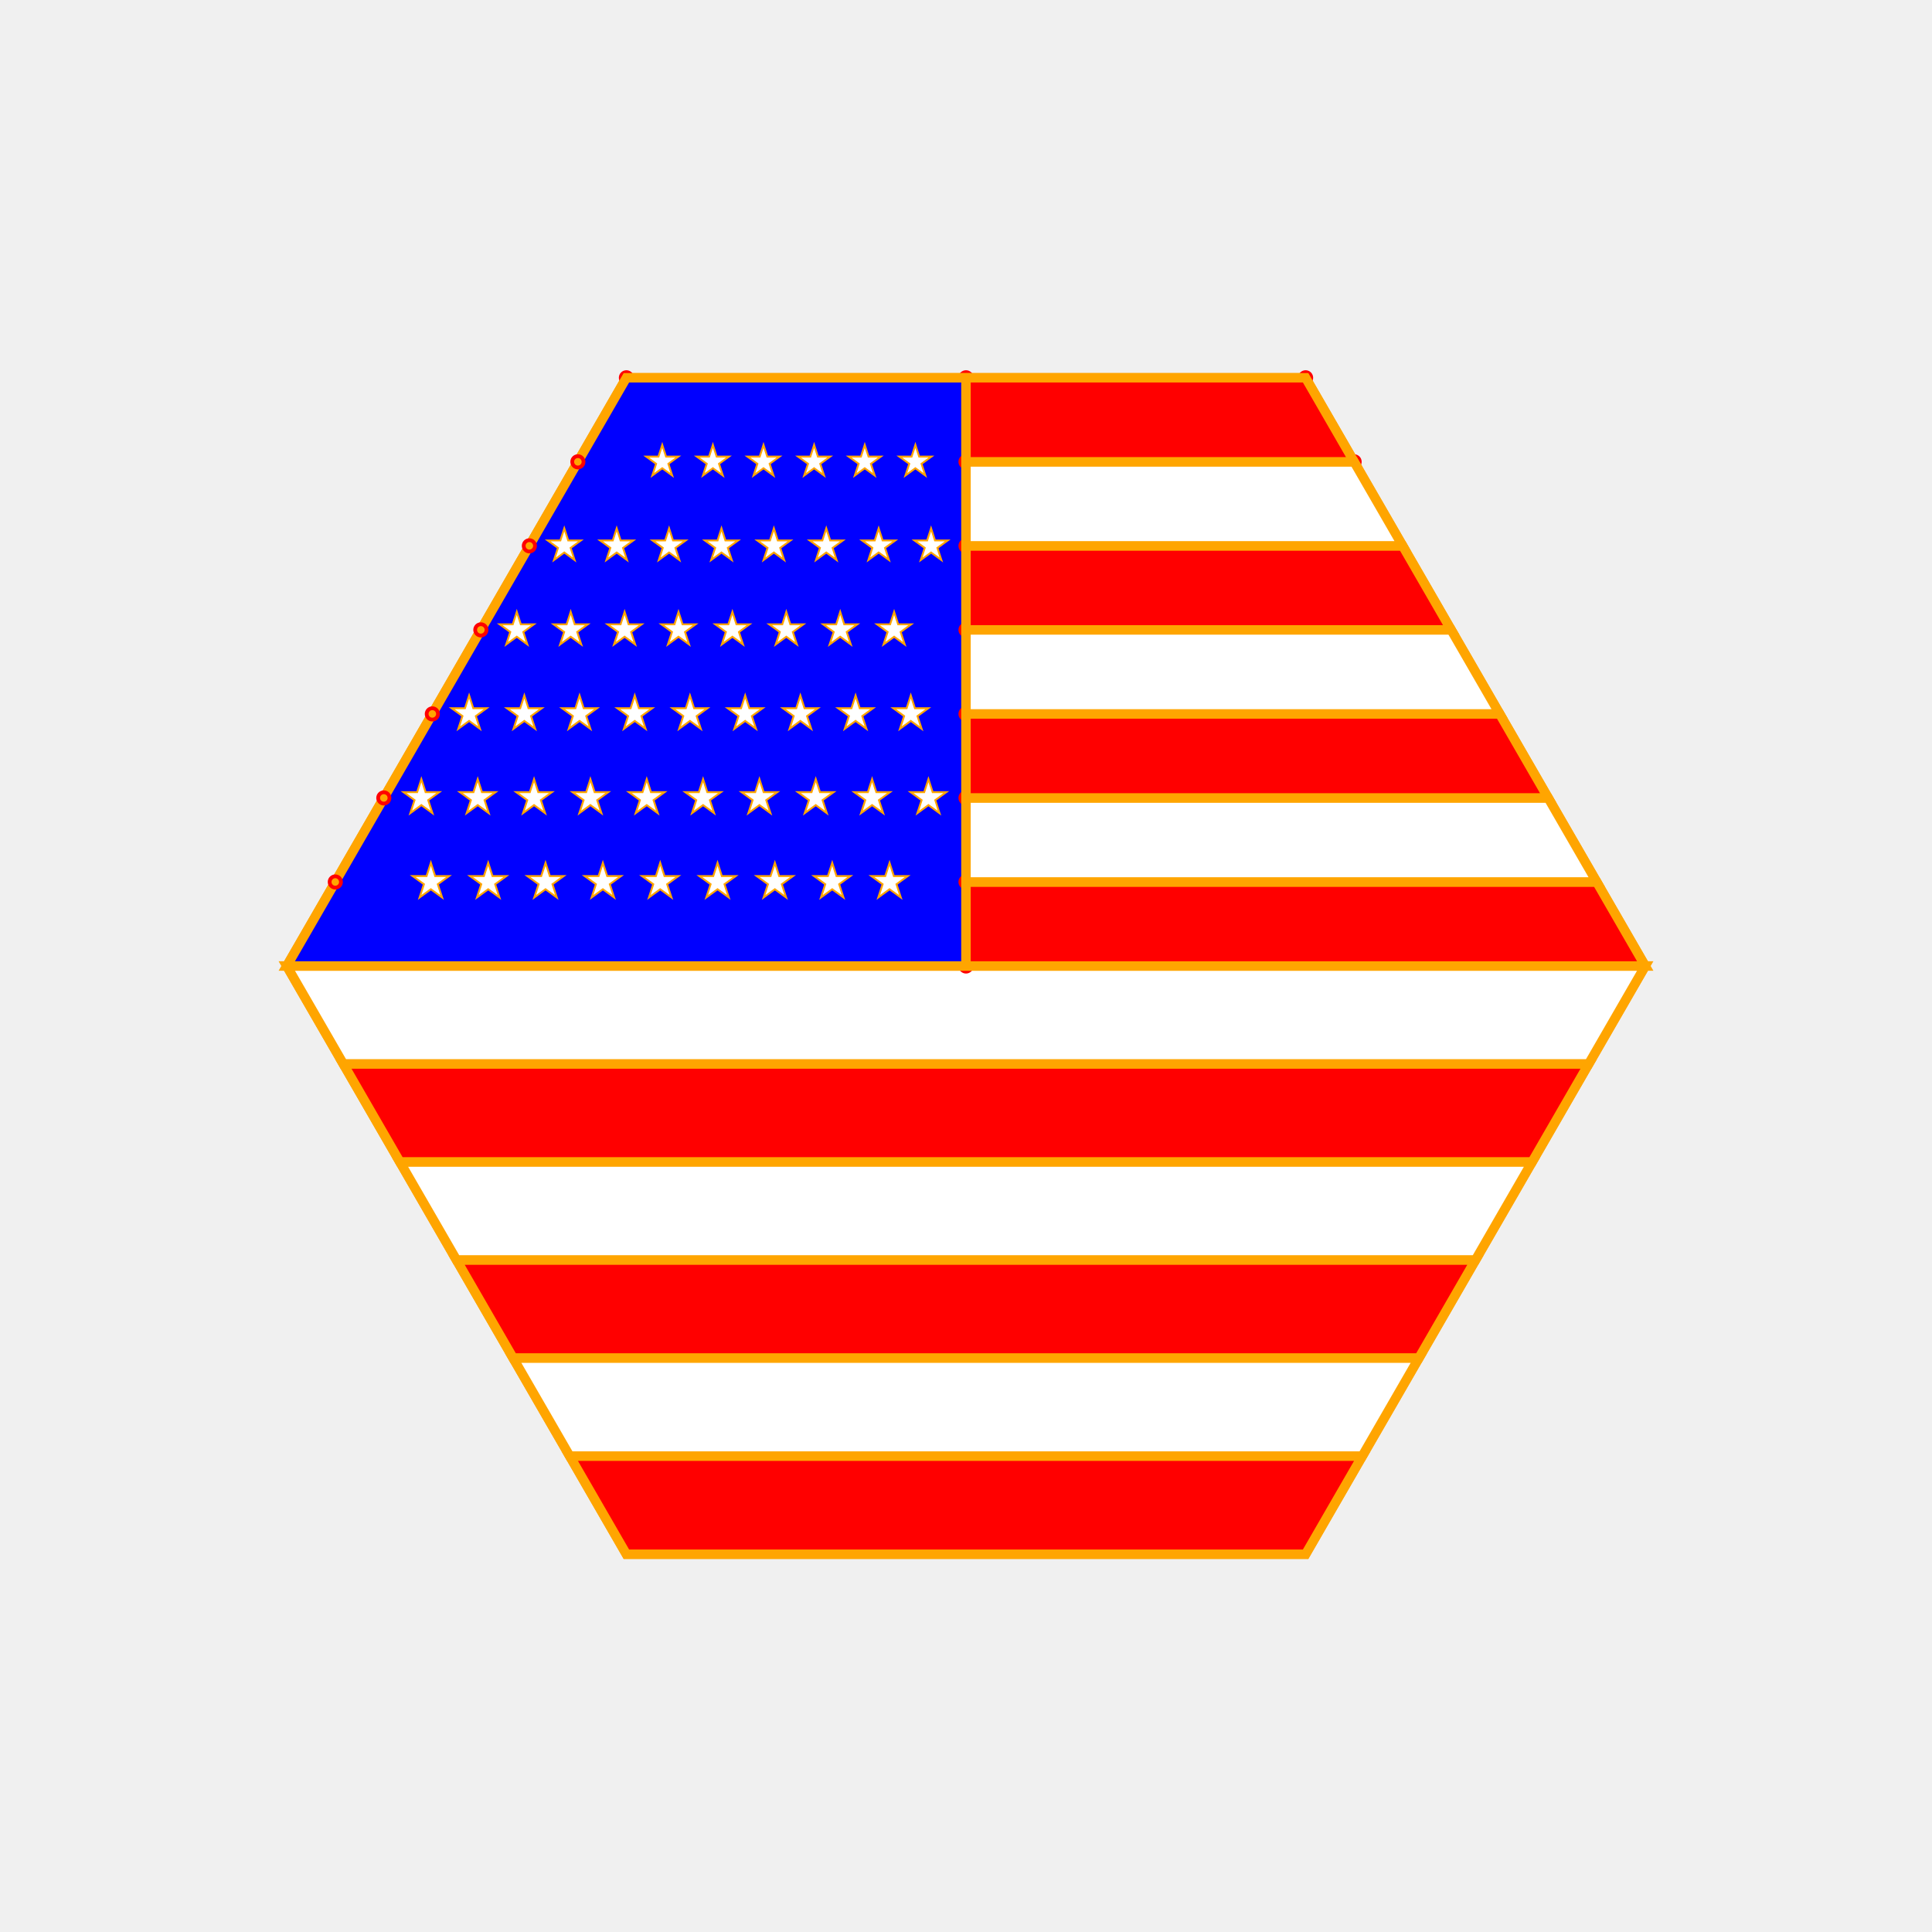
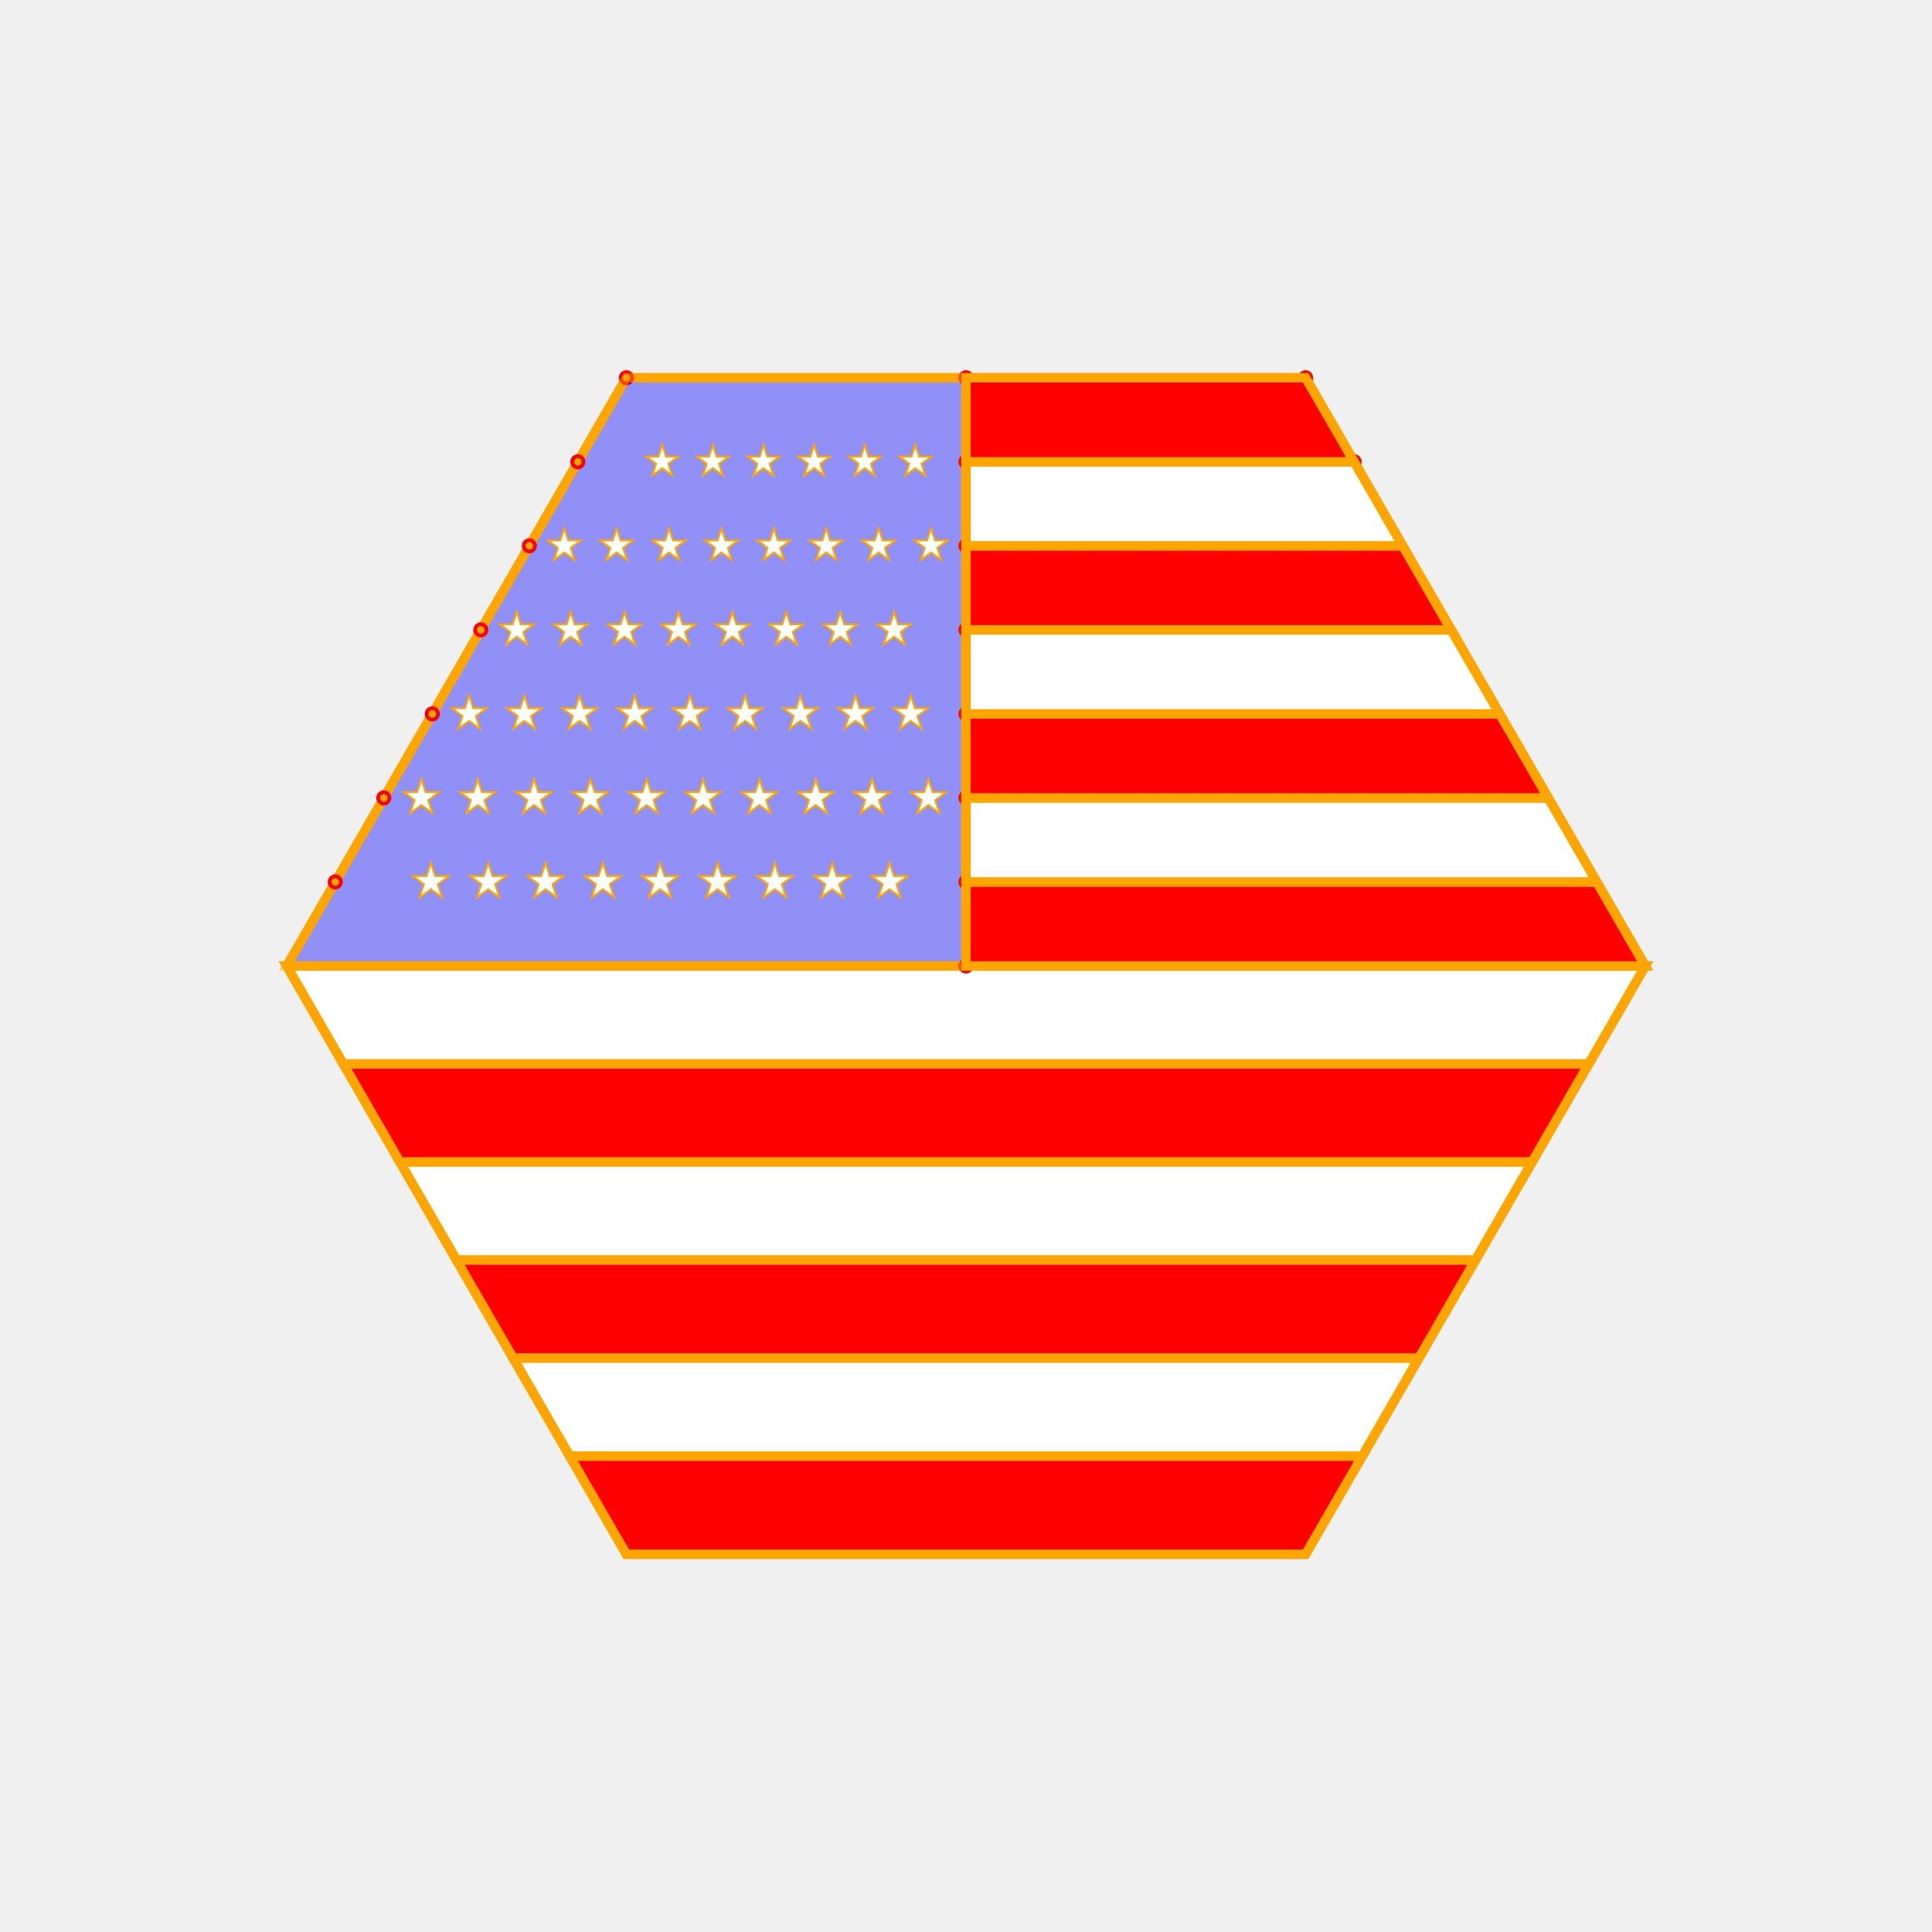
<svg xmlns="http://www.w3.org/2000/svg" width="1024" height="1024" desc="Created by KTab" version="1.2">
-   <path stroke="orange" stroke-width="5" fill="none" d="M 692.0 200.231 L 332.0 200.231 L 152.0 512.0 L 332.0 823.769 L 692.0 823.769 L 872.0 512.0 Z" />
-   <path stroke="orange" stroke-width="5" fill="white" d="M 182 563.962 L 842 563.962 L 872.0 512.0 L 152.0 512.0 Z" />
-   <path stroke="orange" stroke-width="5" fill="red" d="M 212 615.923 L 812.0 615.923 L 842 563.962 L 182 563.962 Z" />
-   <path stroke="orange" stroke-width="5" fill="white" d="M 242 667.885 L 782 667.885 L 812.0 615.923 L 212 615.923 Z" />
-   <path stroke="orange" stroke-width="5" fill="red" d="M 272 719.846 L 752 719.846 L 782 667.885 L 242 667.885 Z" />
-   <path stroke="orange" stroke-width="5" fill="white" d="M 302 771.808 L 722 771.808 L 752 719.846 L 272 719.846 Z" />
-   <path stroke="orange" stroke-width="5" fill="red" d="M 332.0 823.769 L 692.0 823.769 L 722 771.808 L 302 771.808 Z" />
+   <path stroke="orange" stroke-width="5" fill="none" opacity="1.0" d="M 692.0 200.231 L 332.0 200.231 L 152.0 512.0 L 332.0 823.769 L 692.0 823.769 L 872.0 512.0 Z" />
+   <path stroke="orange" stroke-width="5" fill="white" opacity="1.0" d="M 182 563.962 L 842 563.962 L 872.0 512.0 L 152.0 512.0 Z" />
+   <path stroke="orange" stroke-width="5" fill="red" opacity="1.0" d="M 212 615.923 L 812.0 615.923 L 842 563.962 L 182 563.962 Z" />
+   <path stroke="orange" stroke-width="5" fill="white" opacity="1.0" d="M 242 667.885 L 782 667.885 L 812.0 615.923 L 212 615.923 Z" />
+   <path stroke="orange" stroke-width="5" fill="red" opacity="1.0" d="M 272 719.846 L 752 719.846 L 782 667.885 L 242 667.885 Z" />
+   <path stroke="orange" stroke-width="5" fill="white" opacity="1.0" d="M 302 771.808 L 722 771.808 L 752 719.846 L 272 719.846 Z" />
+   <path stroke="orange" stroke-width="5" fill="red" opacity="1.0" d="M 332.0 823.769 L 692.0 823.769 L 722 771.808 L 302 771.808 Z" />
  <circle cx="692.0" cy="200.231" r="3" fill="none" stroke="red" stroke-width="2" />
  <circle cx="717.714" cy="244.769" r="3" fill="none" stroke="red" stroke-width="2" />
  <circle cx="332.0" cy="200.231" r="3" fill="none" stroke="red" stroke-width="2" />
  <circle cx="512.0" cy="512.0" r="3" fill="none" stroke="red" stroke-width="2" />
  <circle cx="512.0" cy="200.231" r="3" fill="none" stroke="red" stroke-width="2" />
-   <path stroke="orange" stroke-width="5" fill="blue" d="M 512.0 512.0 L 512.0 200.231 L 332.0 200.231 L 152.0 512.0 Z" />
+   <path stroke="orange" stroke-width="5" fill="blue" opacity="0.4" d="M 512.0 512.0 L 512.0 200.231 L 332.0 200.231 L 152.0 512.0 Z" />
  <circle cx="512.0" cy="244.769" r="3" fill="none" stroke="red" stroke-width="2" />
  <circle cx="512.0" cy="289.308" r="3" fill="none" stroke="red" stroke-width="2" />
  <circle cx="512.0" cy="333.846" r="3" fill="none" stroke="red" stroke-width="2" />
  <circle cx="512.0" cy="378.385" r="3" fill="none" stroke="red" stroke-width="2" />
  <circle cx="512" cy="422.923" r="3" fill="none" stroke="red" stroke-width="2" />
  <circle cx="512" cy="467.462" r="3" fill="none" stroke="red" stroke-width="2" />
-   <path stroke="orange" stroke-width="5" fill="red" d="M 872.0 512.0 L 846.286 467.462 L 512 467.462 L 512.0 512.0 Z" />
-   <path stroke="orange" stroke-width="5" fill="white" d="M 846.286 467.462 L 820.571 422.923 L 512 422.923 L 512 467.462 Z" />
-   <path stroke="orange" stroke-width="5" fill="red" d="M 820.571 422.923 L 794.857 378.385 L 512.0 378.385 L 512 422.923 Z" />
-   <path stroke="orange" stroke-width="5" fill="white" d="M 794.857 378.385 L 769.143 333.846 L 512.0 333.846 L 512.0 378.385 Z" />
-   <path stroke="orange" stroke-width="5" fill="red" d="M 769.143 333.846 L 743.429 289.308 L 512.0 289.308 L 512.0 333.846 Z" />
-   <path stroke="orange" stroke-width="5" fill="white" d="M 743.429 289.308 L 717.714 244.769 L 512.0 244.769 L 512.0 289.308 Z" />
-   <path stroke="orange" stroke-width="5" fill="red" d="M 717.714 244.769 L 692.0 200.231 L 512.0 200.231 L 512.0 244.769 Z" />
+   <path stroke="orange" stroke-width="5" fill="red" opacity="1.0" d="M 872.0 512.0 L 846.286 467.462 L 512 467.462 L 512.0 512.0 Z" />
+   <path stroke="orange" stroke-width="5" fill="white" opacity="1.0" d="M 846.286 467.462 L 820.571 422.923 L 512 422.923 L 512 467.462 Z" />
+   <path stroke="orange" stroke-width="5" fill="red" opacity="1.0" d="M 820.571 422.923 L 794.857 378.385 L 512.0 378.385 L 512 422.923 Z" />
+   <path stroke="orange" stroke-width="5" fill="white" opacity="1.0" d="M 794.857 378.385 L 769.143 333.846 L 512.0 333.846 L 512.0 378.385 Z" />
+   <path stroke="orange" stroke-width="5" fill="red" opacity="1.0" d="M 769.143 333.846 L 743.429 289.308 L 512.0 289.308 L 512.0 333.846 Z" />
+   <path stroke="orange" stroke-width="5" fill="white" opacity="1.0" d="M 743.429 289.308 L 717.714 244.769 L 512.0 244.769 L 512.0 289.308 Z" />
+   <path stroke="orange" stroke-width="5" fill="red" opacity="1.0" d="M 717.714 244.769 L 692.0 200.231 L 512.0 200.231 L 512.0 244.769 Z" />
  <circle cx="306.286" cy="244.769" r="3" fill="none" stroke="red" stroke-width="2" />
  <circle cx="280.571" cy="289.308" r="3" fill="none" stroke="red" stroke-width="2" />
  <circle cx="254.857" cy="333.846" r="3" fill="none" stroke="red" stroke-width="2" />
  <circle cx="229.143" cy="378.385" r="3" fill="none" stroke="red" stroke-width="2" />
  <circle cx="203.429" cy="422.923" r="3" fill="none" stroke="red" stroke-width="2" />
  <circle cx="177.714" cy="467.462" r="3" fill="none" stroke="red" stroke-width="2" />
-   <path stroke="orange" stroke-width="1" fill="white" d="M 228.364 457.332 L 226.089 464.331 L 218.73 464.331 L 224.684 468.657 L 222.409 475.657 L 228.364 471.331 L 234.318 475.657 L 232.044 468.657 L 237.998 464.331 L 230.638 464.331 Z" />
-   <path stroke="orange" stroke-width="1" fill="white" d="M 258.753 457.332 L 256.479 464.331 L 249.119 464.331 L 255.073 468.657 L 252.799 475.657 L 258.753 471.331 L 264.707 475.657 L 262.433 468.657 L 268.387 464.331 L 261.028 464.331 Z" />
-   <path stroke="orange" stroke-width="1" fill="white" d="M 289.143 457.332 L 286.869 464.331 L 279.509 464.331 L 285.463 468.657 L 283.189 475.657 L 289.143 471.331 L 295.097 475.657 L 292.823 468.657 L 298.777 464.331 L 291.417 464.331 Z" />
-   <path stroke="orange" stroke-width="1" fill="white" d="M 319.532 457.332 L 317.258 464.331 L 309.898 464.331 L 315.853 468.657 L 313.578 475.657 L 319.532 471.331 L 325.487 475.657 L 323.212 468.657 L 329.167 464.331 L 321.807 464.331 Z" />
-   <path stroke="orange" stroke-width="1" fill="white" d="M 349.922 457.332 L 347.648 464.331 L 340.288 464.331 L 346.242 468.657 L 343.968 475.657 L 349.922 471.331 L 355.876 475.657 L 353.602 468.657 L 359.556 464.331 L 352.196 464.331 Z" />
-   <path stroke="orange" stroke-width="1" fill="white" d="M 380.312 457.332 L 378.037 464.331 L 370.678 464.331 L 376.632 468.657 L 374.358 475.657 L 380.312 471.331 L 386.266 475.657 L 383.992 468.657 L 389.946 464.331 L 382.586 464.331 Z" />
-   <path stroke="orange" stroke-width="1" fill="white" d="M 410.701 457.332 L 408.427 464.331 L 401.067 464.331 L 407.021 468.657 L 404.747 475.657 L 410.701 471.331 L 416.655 475.657 L 414.381 468.657 L 420.335 464.331 L 412.976 464.331 Z" />
-   <path stroke="orange" stroke-width="1" fill="white" d="M 441.091 457.332 L 438.817 464.331 L 431.457 464.331 L 437.411 468.657 L 435.137 475.657 L 441.091 471.331 L 447.045 475.657 L 444.771 468.657 L 450.725 464.331 L 443.365 464.331 Z" />
-   <path stroke="orange" stroke-width="1" fill="white" d="M 471.481 457.332 L 469.206 464.331 L 461.846 464.331 L 467.801 468.657 L 465.526 475.657 L 471.481 471.331 L 477.435 475.657 L 475.16 468.657 L 481.115 464.331 L 473.755 464.331 Z" />
-   <path stroke="orange" stroke-width="1" fill="white" d="M 223.336 412.969 L 221.102 419.847 L 213.87 419.847 L 219.72 424.098 L 217.486 430.976 L 223.336 426.725 L 229.187 430.976 L 226.952 424.098 L 232.803 419.847 L 225.571 419.847 Z" />
-   <path stroke="orange" stroke-width="1" fill="white" d="M 253.198 412.969 L 250.963 419.847 L 243.731 419.847 L 249.582 424.098 L 247.347 430.976 L 253.198 426.725 L 259.049 430.976 L 256.814 424.098 L 262.665 419.847 L 255.433 419.847 Z" />
-   <path stroke="orange" stroke-width="1" fill="white" d="M 283.06 412.969 L 280.825 419.847 L 273.593 419.847 L 279.444 424.098 L 277.209 430.976 L 283.06 426.725 L 288.911 430.976 L 286.676 424.098 L 292.527 419.847 L 285.295 419.847 Z" />
-   <path stroke="orange" stroke-width="1" fill="white" d="M 312.922 412.969 L 310.687 419.847 L 303.455 419.847 L 309.306 424.098 L 307.071 430.976 L 312.922 426.725 L 318.772 430.976 L 316.538 424.098 L 322.388 419.847 L 315.156 419.847 Z" />
-   <path stroke="orange" stroke-width="1" fill="white" d="M 342.783 412.969 L 340.549 419.847 L 333.317 419.847 L 339.167 424.098 L 336.933 430.976 L 342.783 426.725 L 348.634 430.976 L 346.399 424.098 L 352.25 419.847 L 345.018 419.847 Z" />
-   <path stroke="orange" stroke-width="1" fill="white" d="M 372.645 412.969 L 370.41 419.847 L 363.178 419.847 L 369.029 424.098 L 366.794 430.976 L 372.645 426.725 L 378.496 430.976 L 376.261 424.098 L 382.112 419.847 L 374.88 419.847 Z" />
-   <path stroke="orange" stroke-width="1" fill="white" d="M 402.507 412.969 L 400.272 419.847 L 393.04 419.847 L 398.891 424.098 L 396.656 430.976 L 402.507 426.725 L 408.358 430.976 L 406.123 424.098 L 411.974 419.847 L 404.742 419.847 Z" />
-   <path stroke="orange" stroke-width="1" fill="white" d="M 432.369 412.969 L 430.134 419.847 L 422.902 419.847 L 428.753 424.098 L 426.518 430.976 L 432.369 426.725 L 438.219 430.976 L 435.985 424.098 L 441.835 419.847 L 434.603 419.847 Z" />
-   <path stroke="orange" stroke-width="1" fill="white" d="M 462.23 412.969 L 459.996 419.847 L 452.764 419.847 L 458.614 424.098 L 456.38 430.976 L 462.23 426.725 L 468.081 430.976 L 465.846 424.098 L 471.697 419.847 L 464.465 419.847 Z" />
-   <path stroke="orange" stroke-width="1" fill="white" d="M 492.092 412.969 L 489.857 419.847 L 482.625 419.847 L 488.476 424.098 L 486.241 430.976 L 492.092 426.725 L 497.943 430.976 L 495.708 424.098 L 501.559 419.847 L 494.327 419.847 Z" />
-   <path stroke="orange" stroke-width="1" fill="white" d="M 248.65 368.631 L 246.46 375.371 L 239.374 375.371 L 245.107 379.536 L 242.917 386.276 L 248.65 382.11 L 254.383 386.276 L 252.193 379.536 L 257.927 375.371 L 250.84 375.371 Z" />
-   <path stroke="orange" stroke-width="1" fill="white" d="M 277.911 368.631 L 275.721 375.371 L 268.635 375.371 L 274.368 379.536 L 272.178 386.276 L 277.911 382.11 L 283.644 386.276 L 281.455 379.536 L 287.188 375.371 L 280.101 375.371 Z" />
-   <path stroke="orange" stroke-width="1" fill="white" d="M 307.172 368.631 L 304.983 375.371 L 297.896 375.371 L 303.629 379.536 L 301.439 386.276 L 307.172 382.11 L 312.905 386.276 L 310.716 379.536 L 316.449 375.371 L 309.362 375.371 Z" />
-   <path stroke="orange" stroke-width="1" fill="white" d="M 336.433 368.631 L 334.244 375.371 L 327.157 375.371 L 332.89 379.536 L 330.7 386.276 L 336.433 382.11 L 342.167 386.276 L 339.977 379.536 L 345.71 375.371 L 338.623 375.371 Z" />
-   <path stroke="orange" stroke-width="1" fill="white" d="M 365.695 368.631 L 363.505 375.371 L 356.418 375.371 L 362.151 379.536 L 359.962 386.276 L 365.695 382.11 L 371.428 386.276 L 369.238 379.536 L 374.971 375.371 L 367.884 375.371 Z" />
-   <path stroke="orange" stroke-width="1" fill="white" d="M 394.956 368.631 L 392.766 375.371 L 385.679 375.371 L 391.412 379.536 L 389.223 386.276 L 394.956 382.11 L 400.689 386.276 L 398.499 379.536 L 404.232 375.371 L 397.146 375.371 Z" />
-   <path stroke="orange" stroke-width="1" fill="white" d="M 424.217 368.631 L 422.027 375.371 L 414.94 375.371 L 420.674 379.536 L 418.484 386.276 L 424.217 382.11 L 429.95 386.276 L 427.76 379.536 L 433.493 375.371 L 426.407 375.371 Z" />
-   <path stroke="orange" stroke-width="1" fill="white" d="M 453.478 368.631 L 451.288 375.371 L 444.202 375.371 L 449.935 379.536 L 447.745 386.276 L 453.478 382.11 L 459.211 386.276 L 457.021 379.536 L 462.754 375.371 L 455.668 375.371 Z" />
-   <path stroke="orange" stroke-width="1" fill="white" d="M 482.739 368.631 L 480.549 375.371 L 473.463 375.371 L 479.196 379.536 L 477.006 386.276 L 482.739 382.11 L 488.472 386.276 L 486.282 379.536 L 492.015 375.371 L 484.929 375.371 Z" />
-   <path stroke="orange" stroke-width="1" fill="white" d="M 273.905 324.322 L 271.767 330.903 L 264.847 330.903 L 270.445 334.97 L 268.307 341.551 L 273.905 337.484 L 279.503 341.551 L 277.364 334.97 L 282.962 330.903 L 276.043 330.903 Z" />
-   <path stroke="orange" stroke-width="1" fill="white" d="M 302.476 324.322 L 300.338 330.903 L 293.419 330.903 L 299.016 334.97 L 296.878 341.551 L 302.476 337.484 L 308.074 341.551 L 305.936 334.97 L 311.534 330.903 L 304.614 330.903 Z" />
-   <path stroke="orange" stroke-width="1" fill="white" d="M 331.048 324.322 L 328.909 330.903 L 321.99 330.903 L 327.588 334.97 L 325.45 341.551 L 331.048 337.484 L 336.646 341.551 L 334.507 334.97 L 340.105 330.903 L 333.186 330.903 Z" />
-   <path stroke="orange" stroke-width="1" fill="white" d="M 359.619 324.322 L 357.481 330.903 L 350.561 330.903 L 356.159 334.97 L 354.021 341.551 L 359.619 337.484 L 365.217 341.551 L 363.079 334.97 L 368.677 330.903 L 361.757 330.903 Z" />
-   <path stroke="orange" stroke-width="1" fill="white" d="M 388.19 324.322 L 386.052 330.903 L 379.133 330.903 L 384.731 334.97 L 382.593 341.551 L 388.19 337.484 L 393.788 341.551 L 391.65 334.97 L 397.248 330.903 L 390.329 330.903 Z" />
-   <path stroke="orange" stroke-width="1" fill="white" d="M 416.762 324.322 L 414.624 330.903 L 407.704 330.903 L 413.302 334.97 L 411.164 341.551 L 416.762 337.484 L 422.36 341.551 L 420.222 334.97 L 425.82 330.903 L 418.9 330.903 Z" />
-   <path stroke="orange" stroke-width="1" fill="white" d="M 445.333 324.322 L 443.195 330.903 L 436.276 330.903 L 441.874 334.97 L 439.735 341.551 L 445.333 337.484 L 450.931 341.551 L 448.793 334.97 L 454.391 330.903 L 447.472 330.903 Z" />
-   <path stroke="orange" stroke-width="1" fill="white" d="M 473.905 324.322 L 471.767 330.903 L 464.847 330.903 L 470.445 334.97 L 468.307 341.551 L 473.905 337.484 L 479.503 341.551 L 477.364 334.97 L 482.962 330.903 L 476.043 330.903 Z" />
-   <path stroke="orange" stroke-width="1" fill="white" d="M 299.086 280.051 L 297.007 286.447 L 290.282 286.447 L 295.723 290.4 L 293.645 296.797 L 299.086 292.844 L 304.527 296.797 L 302.449 290.4 L 307.89 286.447 L 301.164 286.447 Z" />
-   <path stroke="orange" stroke-width="1" fill="white" d="M 326.857 280.051 L 324.779 286.447 L 318.053 286.447 L 323.494 290.4 L 321.416 296.797 L 326.857 292.844 L 332.298 296.797 L 330.22 290.4 L 335.661 286.447 L 328.936 286.447 Z" />
-   <path stroke="orange" stroke-width="1" fill="white" d="M 354.629 280.051 L 352.55 286.447 L 345.825 286.447 L 351.266 290.4 L 349.187 296.797 L 354.629 292.844 L 360.07 296.797 L 357.991 290.4 L 363.433 286.447 L 356.707 286.447 Z" />
-   <path stroke="orange" stroke-width="1" fill="white" d="M 382.4 280.051 L 380.322 286.447 L 373.596 286.447 L 379.037 290.4 L 376.959 296.797 L 382.4 292.844 L 387.841 296.797 L 385.763 290.4 L 391.204 286.447 L 384.478 286.447 Z" />
-   <path stroke="orange" stroke-width="1" fill="white" d="M 410.171 280.051 L 408.093 286.447 L 401.367 286.447 L 406.809 290.4 L 404.73 296.797 L 410.171 292.844 L 415.613 296.797 L 413.534 290.4 L 418.975 286.447 L 412.25 286.447 Z" />
-   <path stroke="orange" stroke-width="1" fill="white" d="M 437.943 280.051 L 435.864 286.447 L 429.139 286.447 L 434.58 290.4 L 432.502 296.797 L 437.943 292.844 L 443.384 296.797 L 441.306 290.4 L 446.747 286.447 L 440.021 286.447 Z" />
-   <path stroke="orange" stroke-width="1" fill="white" d="M 465.714 280.051 L 463.636 286.447 L 456.91 286.447 L 462.351 290.4 L 460.273 296.797 L 465.714 292.844 L 471.155 296.797 L 469.077 290.4 L 474.518 286.447 L 467.793 286.447 Z" />
-   <path stroke="orange" stroke-width="1" fill="white" d="M 493.486 280.051 L 491.407 286.447 L 484.682 286.447 L 490.123 290.4 L 488.045 296.797 L 493.486 292.844 L 498.927 296.797 L 496.849 290.4 L 502.29 286.447 L 495.564 286.447 Z" />
-   <path stroke="orange" stroke-width="1" fill="white" d="M 351.006 235.825 L 348.998 242.005 L 342.5 242.005 L 347.757 245.825 L 345.749 252.005 L 351.006 248.186 L 356.263 252.005 L 354.255 245.825 L 359.513 242.005 L 353.014 242.005 Z" />
-   <path stroke="orange" stroke-width="1" fill="white" d="M 377.839 235.825 L 375.83 242.005 L 369.332 242.005 L 374.589 245.825 L 372.581 252.005 L 377.839 248.186 L 383.096 252.005 L 381.088 245.825 L 386.345 242.005 L 379.847 242.005 Z" />
-   <path stroke="orange" stroke-width="1" fill="white" d="M 404.671 235.825 L 402.663 242.005 L 396.164 242.005 L 401.422 245.825 L 399.414 252.005 L 404.671 248.186 L 409.928 252.005 L 407.92 245.825 L 413.177 242.005 L 406.679 242.005 Z" />
-   <path stroke="orange" stroke-width="1" fill="white" d="M 431.503 235.825 L 429.495 242.005 L 422.997 242.005 L 428.254 245.825 L 426.246 252.005 L 431.503 248.186 L 436.76 252.005 L 434.752 245.825 L 440.009 242.005 L 433.511 242.005 Z" />
-   <path stroke="orange" stroke-width="1" fill="white" d="M 458.335 235.825 L 456.327 242.005 L 449.829 242.005 L 455.086 245.825 L 453.078 252.005 L 458.335 248.186 L 463.593 252.005 L 461.585 245.825 L 466.842 242.005 L 460.343 242.005 Z" />
-   <path stroke="orange" stroke-width="1" fill="white" d="M 485.168 235.825 L 483.16 242.005 L 476.661 242.005 L 481.919 245.825 L 479.91 252.005 L 485.168 248.186 L 490.425 252.005 L 488.417 245.825 L 493.674 242.005 L 487.176 242.005 Z" />
+   <path stroke="orange" stroke-width="1" fill="white" opacity="1.0" d="M 228.364 457.332 L 226.089 464.331 L 218.73 464.331 L 224.684 468.657 L 222.409 475.657 L 228.364 471.331 L 234.318 475.657 L 232.044 468.657 L 237.998 464.331 L 230.638 464.331 Z" />
+   <path stroke="orange" stroke-width="1" fill="white" opacity="1.0" d="M 258.753 457.332 L 256.479 464.331 L 249.119 464.331 L 255.073 468.657 L 252.799 475.657 L 258.753 471.331 L 264.707 475.657 L 262.433 468.657 L 268.387 464.331 L 261.028 464.331 Z" />
+   <path stroke="orange" stroke-width="1" fill="white" opacity="1.0" d="M 289.143 457.332 L 286.869 464.331 L 279.509 464.331 L 285.463 468.657 L 283.189 475.657 L 289.143 471.331 L 295.097 475.657 L 292.823 468.657 L 298.777 464.331 L 291.417 464.331 Z" />
+   <path stroke="orange" stroke-width="1" fill="white" opacity="1.0" d="M 319.532 457.332 L 317.258 464.331 L 309.898 464.331 L 315.853 468.657 L 313.578 475.657 L 319.532 471.331 L 325.487 475.657 L 323.212 468.657 L 329.167 464.331 L 321.807 464.331 Z" />
+   <path stroke="orange" stroke-width="1" fill="white" opacity="1.0" d="M 349.922 457.332 L 347.648 464.331 L 340.288 464.331 L 346.242 468.657 L 343.968 475.657 L 349.922 471.331 L 355.876 475.657 L 353.602 468.657 L 359.556 464.331 L 352.196 464.331 Z" />
+   <path stroke="orange" stroke-width="1" fill="white" opacity="1.0" d="M 380.312 457.332 L 378.037 464.331 L 370.678 464.331 L 376.632 468.657 L 374.358 475.657 L 380.312 471.331 L 386.266 475.657 L 383.992 468.657 L 389.946 464.331 L 382.586 464.331 Z" />
+   <path stroke="orange" stroke-width="1" fill="white" opacity="1.0" d="M 410.701 457.332 L 408.427 464.331 L 401.067 464.331 L 407.021 468.657 L 404.747 475.657 L 410.701 471.331 L 416.655 475.657 L 414.381 468.657 L 420.335 464.331 L 412.976 464.331 Z" />
+   <path stroke="orange" stroke-width="1" fill="white" opacity="1.0" d="M 441.091 457.332 L 438.817 464.331 L 431.457 464.331 L 437.411 468.657 L 435.137 475.657 L 441.091 471.331 L 447.045 475.657 L 444.771 468.657 L 450.725 464.331 L 443.365 464.331 Z" />
+   <path stroke="orange" stroke-width="1" fill="white" opacity="1.0" d="M 471.481 457.332 L 469.206 464.331 L 461.846 464.331 L 467.801 468.657 L 465.526 475.657 L 471.481 471.331 L 477.435 475.657 L 475.16 468.657 L 481.115 464.331 L 473.755 464.331 Z" />
+   <path stroke="orange" stroke-width="1" fill="white" opacity="1.0" d="M 223.336 412.969 L 221.102 419.847 L 213.87 419.847 L 219.72 424.098 L 217.486 430.976 L 223.336 426.725 L 229.187 430.976 L 226.952 424.098 L 232.803 419.847 L 225.571 419.847 Z" />
+   <path stroke="orange" stroke-width="1" fill="white" opacity="1.0" d="M 253.198 412.969 L 250.963 419.847 L 243.731 419.847 L 249.582 424.098 L 247.347 430.976 L 253.198 426.725 L 259.049 430.976 L 256.814 424.098 L 262.665 419.847 L 255.433 419.847 Z" />
+   <path stroke="orange" stroke-width="1" fill="white" opacity="1.0" d="M 283.06 412.969 L 280.825 419.847 L 273.593 419.847 L 279.444 424.098 L 277.209 430.976 L 283.06 426.725 L 288.911 430.976 L 286.676 424.098 L 292.527 419.847 L 285.295 419.847 Z" />
+   <path stroke="orange" stroke-width="1" fill="white" opacity="1.0" d="M 312.922 412.969 L 310.687 419.847 L 303.455 419.847 L 309.306 424.098 L 307.071 430.976 L 312.922 426.725 L 318.772 430.976 L 316.538 424.098 L 322.388 419.847 L 315.156 419.847 Z" />
+   <path stroke="orange" stroke-width="1" fill="white" opacity="1.0" d="M 342.783 412.969 L 340.549 419.847 L 333.317 419.847 L 339.167 424.098 L 336.933 430.976 L 342.783 426.725 L 348.634 430.976 L 346.399 424.098 L 352.25 419.847 L 345.018 419.847 Z" />
+   <path stroke="orange" stroke-width="1" fill="white" opacity="1.0" d="M 372.645 412.969 L 370.41 419.847 L 363.178 419.847 L 369.029 424.098 L 366.794 430.976 L 372.645 426.725 L 378.496 430.976 L 376.261 424.098 L 382.112 419.847 L 374.88 419.847 Z" />
+   <path stroke="orange" stroke-width="1" fill="white" opacity="1.0" d="M 402.507 412.969 L 400.272 419.847 L 393.04 419.847 L 398.891 424.098 L 396.656 430.976 L 402.507 426.725 L 408.358 430.976 L 406.123 424.098 L 411.974 419.847 L 404.742 419.847 Z" />
+   <path stroke="orange" stroke-width="1" fill="white" opacity="1.0" d="M 432.369 412.969 L 430.134 419.847 L 422.902 419.847 L 428.753 424.098 L 426.518 430.976 L 432.369 426.725 L 438.219 430.976 L 435.985 424.098 L 441.835 419.847 L 434.603 419.847 Z" />
+   <path stroke="orange" stroke-width="1" fill="white" opacity="1.0" d="M 462.23 412.969 L 459.996 419.847 L 452.764 419.847 L 458.614 424.098 L 456.38 430.976 L 462.23 426.725 L 468.081 430.976 L 465.846 424.098 L 471.697 419.847 L 464.465 419.847 Z" />
+   <path stroke="orange" stroke-width="1" fill="white" opacity="1.0" d="M 492.092 412.969 L 489.857 419.847 L 482.625 419.847 L 488.476 424.098 L 486.241 430.976 L 492.092 426.725 L 497.943 430.976 L 495.708 424.098 L 501.559 419.847 L 494.327 419.847 Z" />
+   <path stroke="orange" stroke-width="1" fill="white" opacity="1.0" d="M 248.65 368.631 L 246.46 375.371 L 239.374 375.371 L 245.107 379.536 L 242.917 386.276 L 248.65 382.11 L 254.383 386.276 L 252.193 379.536 L 257.927 375.371 L 250.84 375.371 Z" />
+   <path stroke="orange" stroke-width="1" fill="white" opacity="1.0" d="M 277.911 368.631 L 275.721 375.371 L 268.635 375.371 L 274.368 379.536 L 272.178 386.276 L 277.911 382.11 L 283.644 386.276 L 281.455 379.536 L 287.188 375.371 L 280.101 375.371 Z" />
+   <path stroke="orange" stroke-width="1" fill="white" opacity="1.0" d="M 307.172 368.631 L 304.983 375.371 L 297.896 375.371 L 303.629 379.536 L 301.439 386.276 L 307.172 382.11 L 312.905 386.276 L 310.716 379.536 L 316.449 375.371 L 309.362 375.371 Z" />
+   <path stroke="orange" stroke-width="1" fill="white" opacity="1.0" d="M 336.433 368.631 L 334.244 375.371 L 327.157 375.371 L 332.89 379.536 L 330.7 386.276 L 336.433 382.11 L 342.167 386.276 L 339.977 379.536 L 345.71 375.371 L 338.623 375.371 Z" />
+   <path stroke="orange" stroke-width="1" fill="white" opacity="1.0" d="M 365.695 368.631 L 363.505 375.371 L 356.418 375.371 L 362.151 379.536 L 359.962 386.276 L 365.695 382.11 L 371.428 386.276 L 369.238 379.536 L 374.971 375.371 L 367.884 375.371 Z" />
+   <path stroke="orange" stroke-width="1" fill="white" opacity="1.0" d="M 394.956 368.631 L 392.766 375.371 L 385.679 375.371 L 391.412 379.536 L 389.223 386.276 L 394.956 382.11 L 400.689 386.276 L 398.499 379.536 L 404.232 375.371 L 397.146 375.371 Z" />
+   <path stroke="orange" stroke-width="1" fill="white" opacity="1.0" d="M 424.217 368.631 L 422.027 375.371 L 414.94 375.371 L 420.674 379.536 L 418.484 386.276 L 424.217 382.11 L 429.95 386.276 L 427.76 379.536 L 433.493 375.371 L 426.407 375.371 Z" />
+   <path stroke="orange" stroke-width="1" fill="white" opacity="1.0" d="M 453.478 368.631 L 451.288 375.371 L 444.202 375.371 L 449.935 379.536 L 447.745 386.276 L 453.478 382.11 L 459.211 386.276 L 457.021 379.536 L 462.754 375.371 L 455.668 375.371 Z" />
+   <path stroke="orange" stroke-width="1" fill="white" opacity="1.0" d="M 482.739 368.631 L 480.549 375.371 L 473.463 375.371 L 479.196 379.536 L 477.006 386.276 L 482.739 382.11 L 488.472 386.276 L 486.282 379.536 L 492.015 375.371 L 484.929 375.371 Z" />
+   <path stroke="orange" stroke-width="1" fill="white" opacity="1.0" d="M 273.905 324.322 L 271.767 330.903 L 264.847 330.903 L 270.445 334.97 L 268.307 341.551 L 273.905 337.484 L 279.503 341.551 L 277.364 334.97 L 282.962 330.903 L 276.043 330.903 Z" />
+   <path stroke="orange" stroke-width="1" fill="white" opacity="1.0" d="M 302.476 324.322 L 300.338 330.903 L 293.419 330.903 L 299.016 334.97 L 296.878 341.551 L 302.476 337.484 L 308.074 341.551 L 305.936 334.97 L 311.534 330.903 L 304.614 330.903 Z" />
+   <path stroke="orange" stroke-width="1" fill="white" opacity="1.0" d="M 331.048 324.322 L 328.909 330.903 L 321.99 330.903 L 327.588 334.97 L 325.45 341.551 L 331.048 337.484 L 336.646 341.551 L 334.507 334.97 L 340.105 330.903 L 333.186 330.903 Z" />
+   <path stroke="orange" stroke-width="1" fill="white" opacity="1.0" d="M 359.619 324.322 L 357.481 330.903 L 350.561 330.903 L 356.159 334.97 L 354.021 341.551 L 359.619 337.484 L 365.217 341.551 L 363.079 334.97 L 368.677 330.903 L 361.757 330.903 Z" />
+   <path stroke="orange" stroke-width="1" fill="white" opacity="1.0" d="M 388.19 324.322 L 386.052 330.903 L 379.133 330.903 L 384.731 334.97 L 382.593 341.551 L 388.19 337.484 L 393.788 341.551 L 391.65 334.97 L 397.248 330.903 L 390.329 330.903 Z" />
+   <path stroke="orange" stroke-width="1" fill="white" opacity="1.0" d="M 416.762 324.322 L 414.624 330.903 L 407.704 330.903 L 413.302 334.97 L 411.164 341.551 L 416.762 337.484 L 422.36 341.551 L 420.222 334.97 L 425.82 330.903 L 418.9 330.903 Z" />
+   <path stroke="orange" stroke-width="1" fill="white" opacity="1.0" d="M 445.333 324.322 L 443.195 330.903 L 436.276 330.903 L 441.874 334.97 L 439.735 341.551 L 445.333 337.484 L 450.931 341.551 L 448.793 334.97 L 454.391 330.903 L 447.472 330.903 Z" />
+   <path stroke="orange" stroke-width="1" fill="white" opacity="1.0" d="M 473.905 324.322 L 471.767 330.903 L 464.847 330.903 L 470.445 334.97 L 468.307 341.551 L 473.905 337.484 L 479.503 341.551 L 477.364 334.97 L 482.962 330.903 L 476.043 330.903 Z" />
+   <path stroke="orange" stroke-width="1" fill="white" opacity="1.0" d="M 299.086 280.051 L 297.007 286.447 L 290.282 286.447 L 295.723 290.4 L 293.645 296.797 L 299.086 292.844 L 304.527 296.797 L 302.449 290.4 L 307.89 286.447 L 301.164 286.447 Z" />
+   <path stroke="orange" stroke-width="1" fill="white" opacity="1.0" d="M 326.857 280.051 L 324.779 286.447 L 318.053 286.447 L 323.494 290.4 L 321.416 296.797 L 326.857 292.844 L 332.298 296.797 L 330.22 290.4 L 335.661 286.447 L 328.936 286.447 Z" />
+   <path stroke="orange" stroke-width="1" fill="white" opacity="1.0" d="M 354.629 280.051 L 352.55 286.447 L 345.825 286.447 L 351.266 290.4 L 349.187 296.797 L 354.629 292.844 L 360.07 296.797 L 357.991 290.4 L 363.433 286.447 L 356.707 286.447 Z" />
+   <path stroke="orange" stroke-width="1" fill="white" opacity="1.0" d="M 382.4 280.051 L 380.322 286.447 L 373.596 286.447 L 379.037 290.4 L 376.959 296.797 L 382.4 292.844 L 387.841 296.797 L 385.763 290.4 L 391.204 286.447 L 384.478 286.447 Z" />
+   <path stroke="orange" stroke-width="1" fill="white" opacity="1.0" d="M 410.171 280.051 L 408.093 286.447 L 401.367 286.447 L 406.809 290.4 L 404.73 296.797 L 410.171 292.844 L 415.613 296.797 L 413.534 290.4 L 418.975 286.447 L 412.25 286.447 Z" />
+   <path stroke="orange" stroke-width="1" fill="white" opacity="1.0" d="M 437.943 280.051 L 435.864 286.447 L 429.139 286.447 L 434.58 290.4 L 432.502 296.797 L 437.943 292.844 L 443.384 296.797 L 441.306 290.4 L 446.747 286.447 L 440.021 286.447 Z" />
+   <path stroke="orange" stroke-width="1" fill="white" opacity="1.0" d="M 465.714 280.051 L 463.636 286.447 L 456.91 286.447 L 462.351 290.4 L 460.273 296.797 L 465.714 292.844 L 471.155 296.797 L 469.077 290.4 L 474.518 286.447 L 467.793 286.447 Z" />
+   <path stroke="orange" stroke-width="1" fill="white" opacity="1.0" d="M 493.486 280.051 L 491.407 286.447 L 484.682 286.447 L 490.123 290.4 L 488.045 296.797 L 493.486 292.844 L 498.927 296.797 L 496.849 290.4 L 502.29 286.447 L 495.564 286.447 Z" />
+   <path stroke="orange" stroke-width="1" fill="white" opacity="1.0" d="M 351.006 235.825 L 348.998 242.005 L 342.5 242.005 L 347.757 245.825 L 345.749 252.005 L 351.006 248.186 L 356.263 252.005 L 354.255 245.825 L 359.513 242.005 L 353.014 242.005 Z" />
+   <path stroke="orange" stroke-width="1" fill="white" opacity="1.0" d="M 377.839 235.825 L 375.83 242.005 L 369.332 242.005 L 374.589 245.825 L 372.581 252.005 L 377.839 248.186 L 383.096 252.005 L 381.088 245.825 L 386.345 242.005 L 379.847 242.005 Z" />
+   <path stroke="orange" stroke-width="1" fill="white" opacity="1.0" d="M 404.671 235.825 L 402.663 242.005 L 396.164 242.005 L 401.422 245.825 L 399.414 252.005 L 404.671 248.186 L 409.928 252.005 L 407.92 245.825 L 413.177 242.005 L 406.679 242.005 Z" />
+   <path stroke="orange" stroke-width="1" fill="white" opacity="1.0" d="M 431.503 235.825 L 429.495 242.005 L 422.997 242.005 L 428.254 245.825 L 426.246 252.005 L 431.503 248.186 L 436.76 252.005 L 434.752 245.825 L 440.009 242.005 L 433.511 242.005 Z" />
+   <path stroke="orange" stroke-width="1" fill="white" opacity="1.0" d="M 458.335 235.825 L 456.327 242.005 L 449.829 242.005 L 455.086 245.825 L 453.078 252.005 L 458.335 248.186 L 463.593 252.005 L 461.585 245.825 L 466.842 242.005 L 460.343 242.005 Z" />
+   <path stroke="orange" stroke-width="1" fill="white" opacity="1.0" d="M 485.168 235.825 L 483.16 242.005 L 476.661 242.005 L 481.919 245.825 L 479.91 252.005 L 485.168 248.186 L 490.425 252.005 L 488.417 245.825 L 493.674 242.005 L 487.176 242.005 Z" />
</svg>
